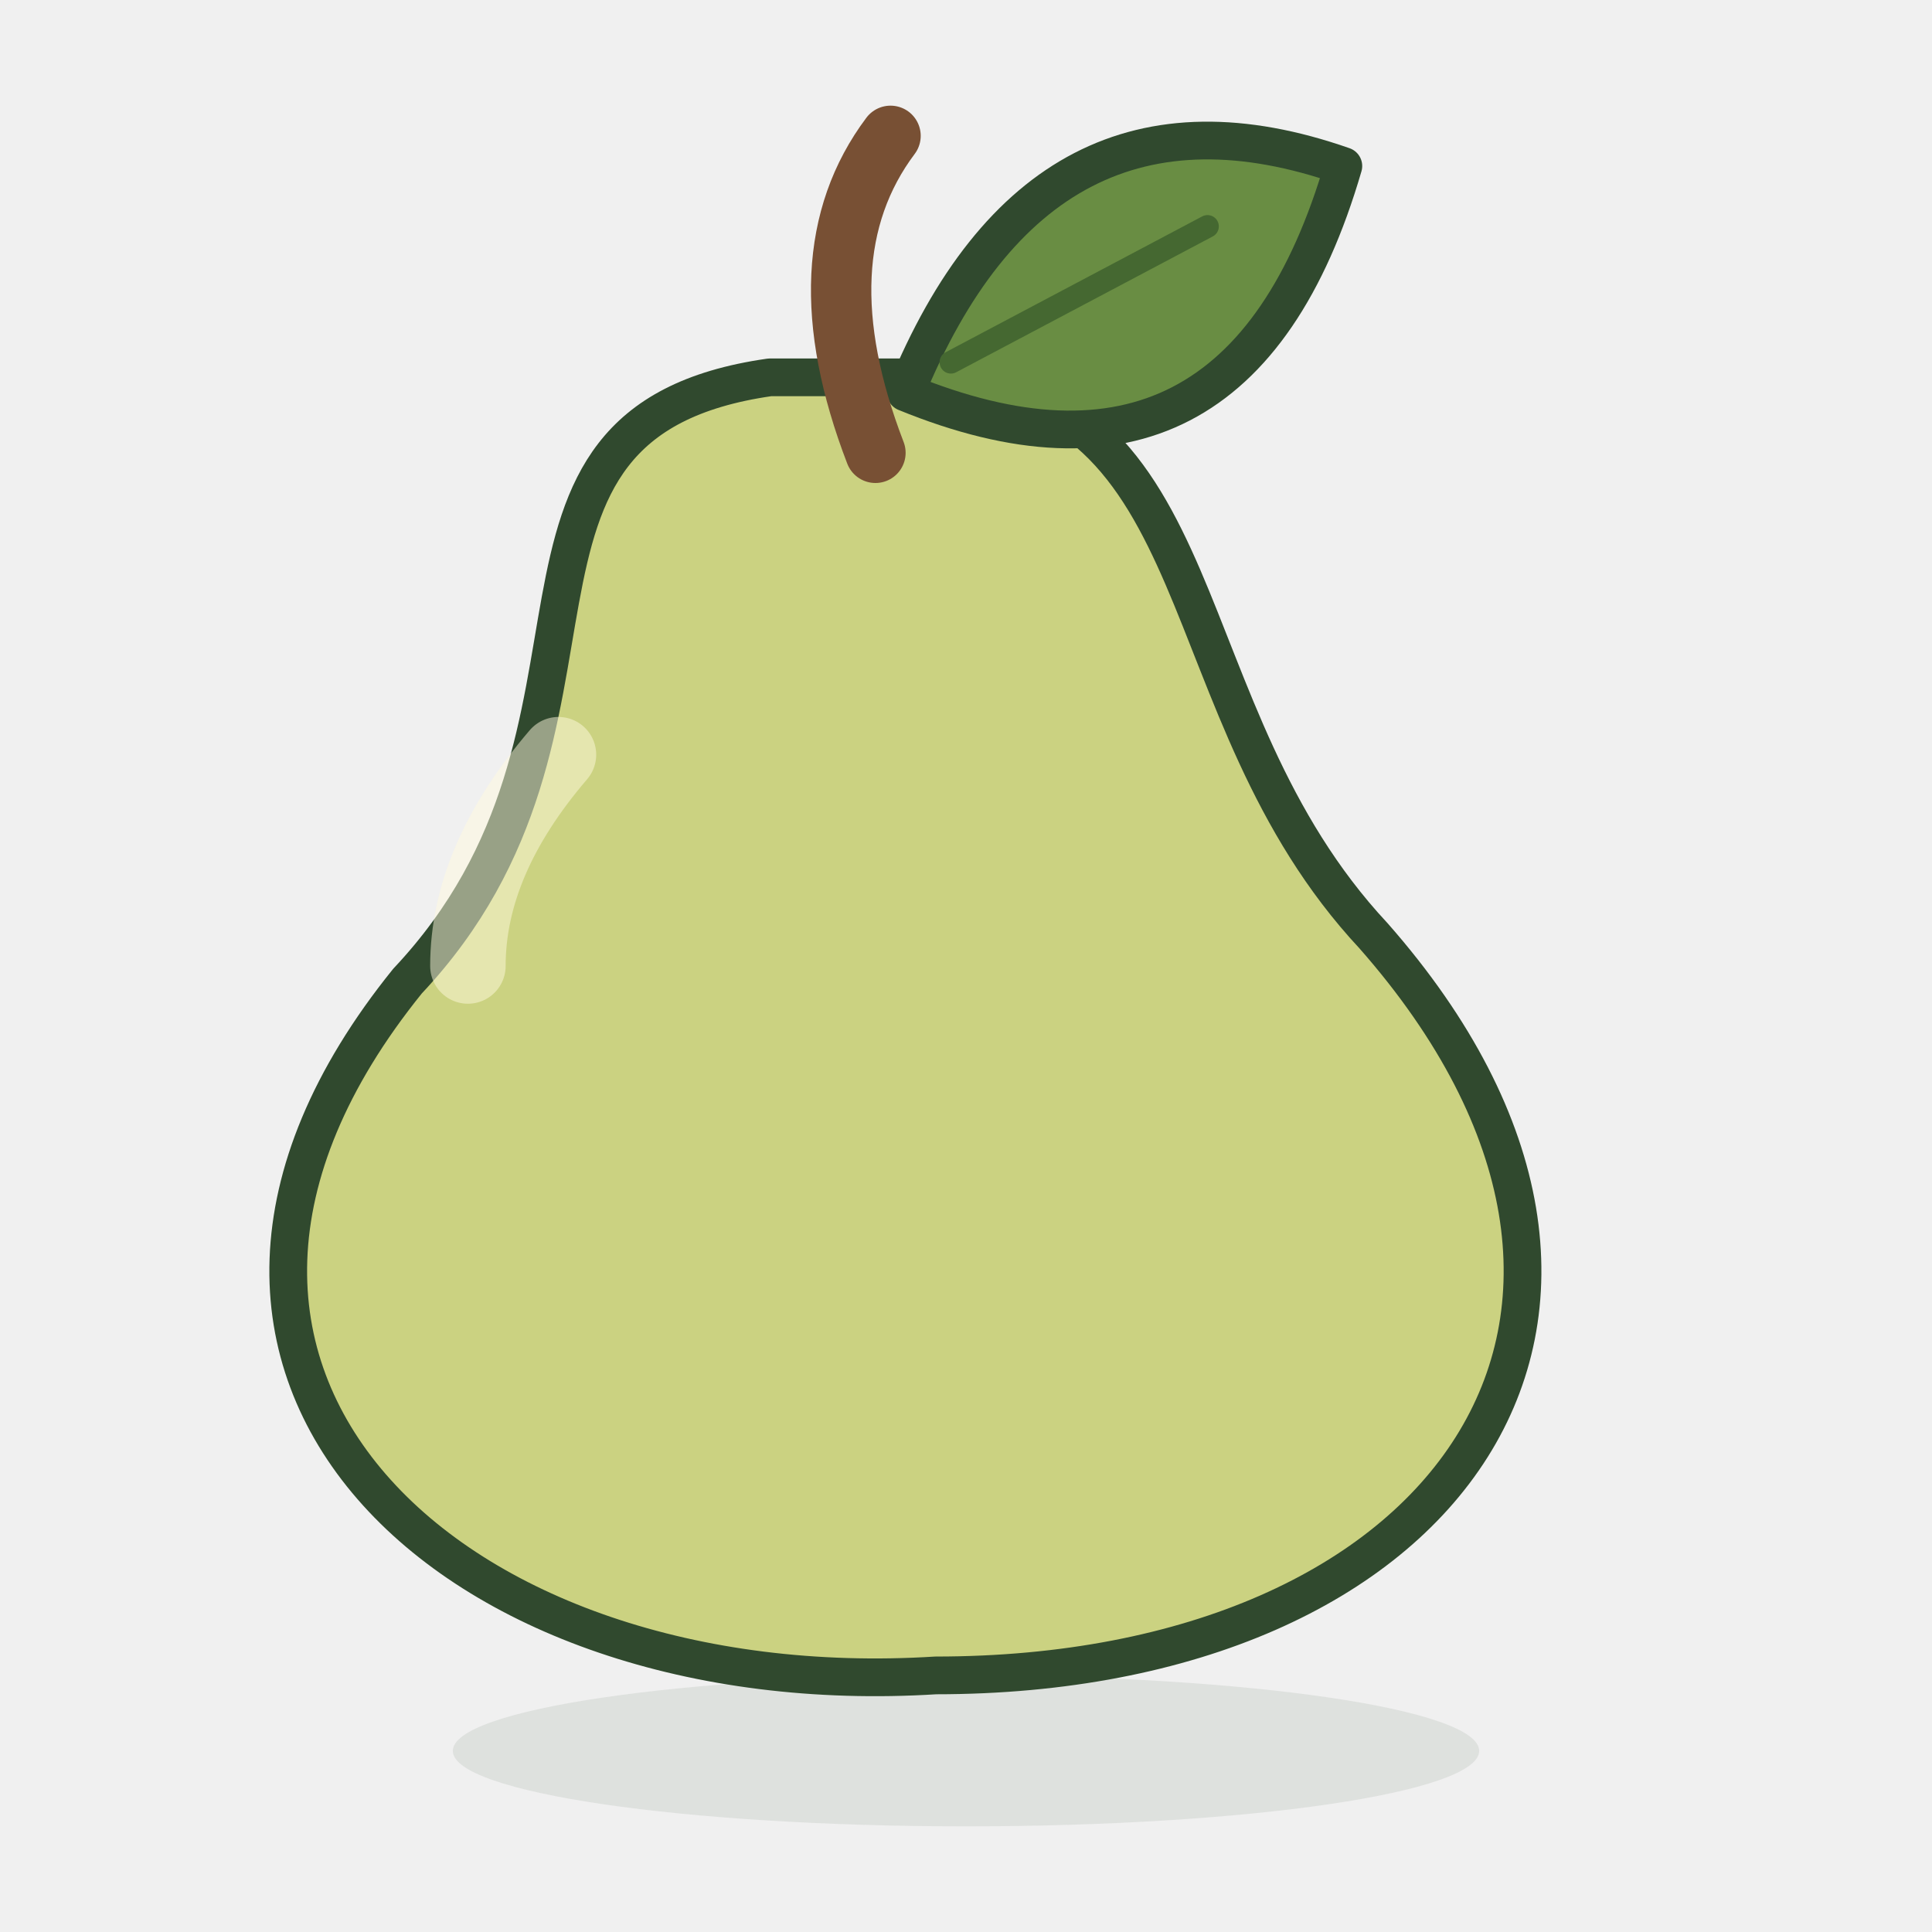
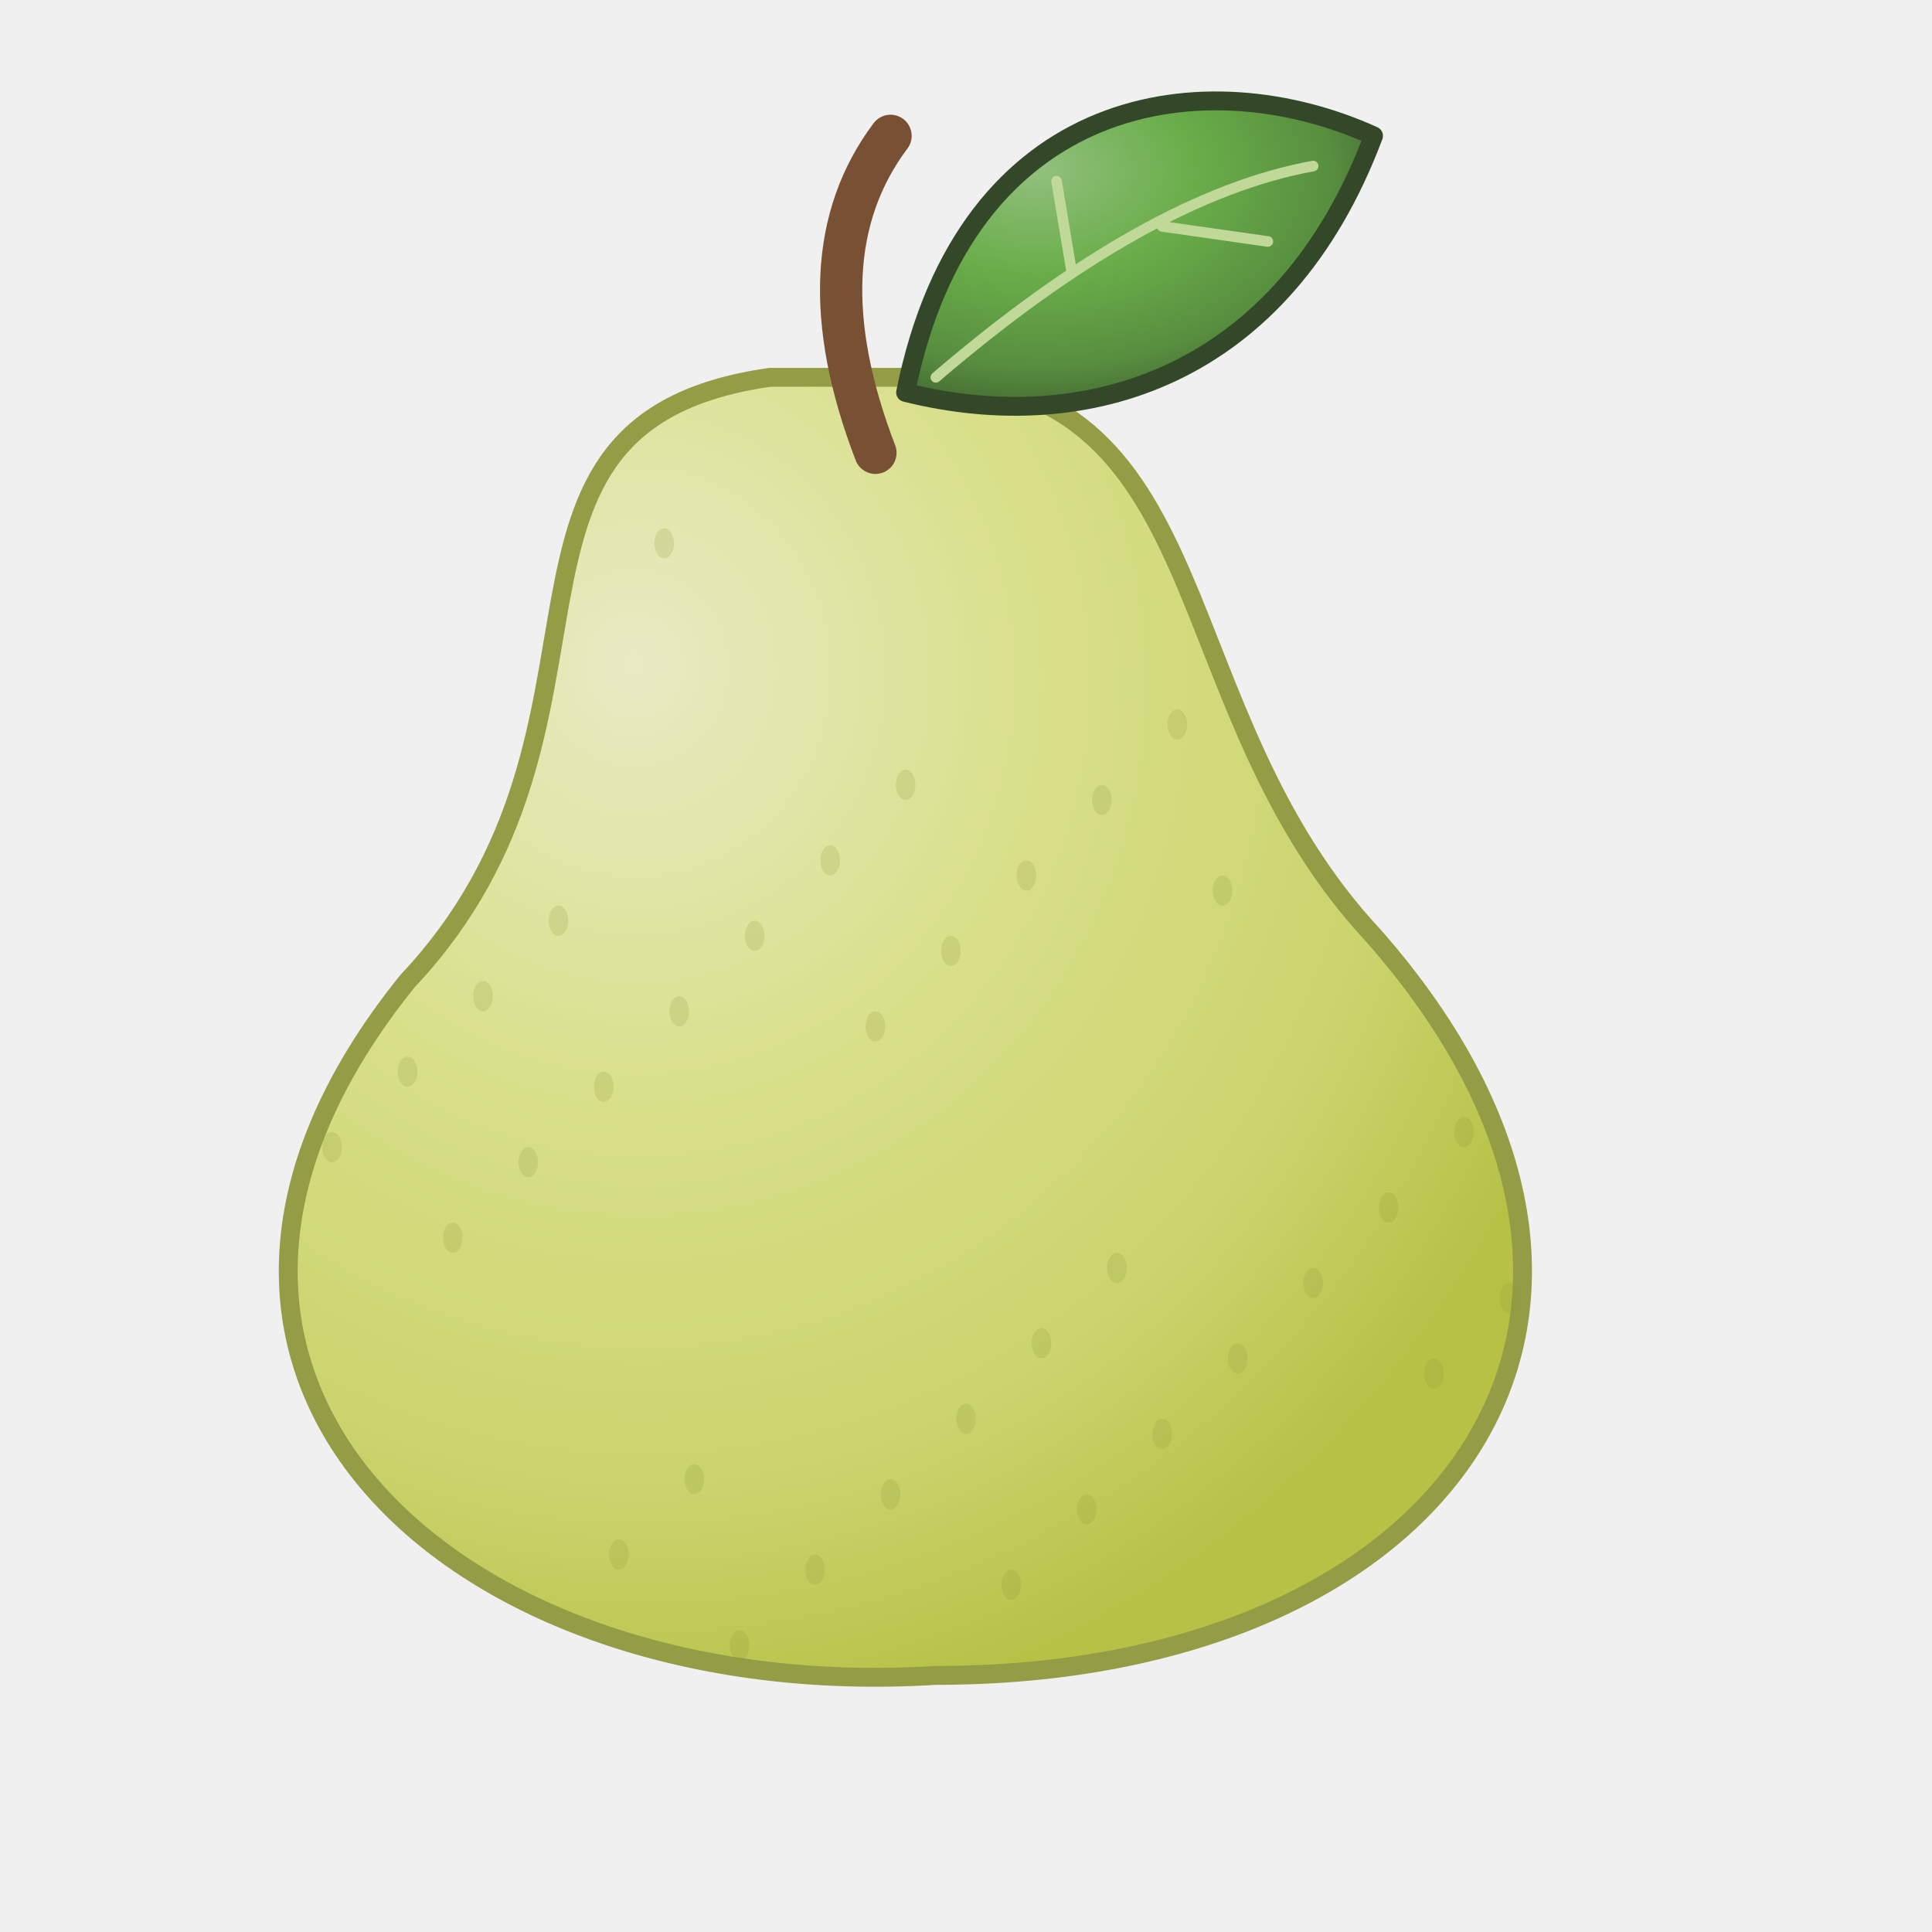
- <svg xmlns="http://www.w3.org/2000/svg" width="128" height="128" viewBox="0 0 128 128">
-   <ellipse cx="64" cy="116" rx="34" ry="5" fill="#30492e" opacity=".09" />
-   <path d="M51 25C30 28 43 48 27 65C6 91 30 113 62 111C96 111 113 87 91 62C77 47 81 26 62 25Z" fill="#cbd281" stroke="#30492e" stroke-width="2.5" stroke-linejoin="round" stroke-linecap="round" />
-   <path d="M60 26q9 -22 29 -15q-7 24 -29 15" fill="#698d43" stroke="#30492e" stroke-width="2.5" stroke-linejoin="round" stroke-linecap="round" />
-   <path d="M63 24l17 -9" fill="none" stroke="#456831" stroke-width="1.5" stroke-linejoin="round" stroke-linecap="round" />
-   <path d="M58 30q-5 -13 1 -21" fill="none" stroke="#785034" stroke-width="4" stroke-linejoin="round" stroke-linecap="round" />
-   <path d="M37 50q-6 7 -6 14" fill="none" stroke="#fff9dd" stroke-width="5" stroke-linecap="round" opacity=".5" />
+ <svg xmlns="http://www.w3.org/2000/svg" width="256" height="256" viewBox="0 0 128 128">
+   <defs>
+     <radialGradient id="f0" cx="29%" cy="25%" r="80%" fx="28%" fy="22%">
+       <stop offset="0%" stop-color="#e8ebc4" />
+       <stop offset="42%" stop-color="#d8df88" />
+       <stop offset="78%" stop-color="#cad36b" />
+       <stop offset="100%" stop-color="#b6c146" />
+     </radialGradient>
+     <clipPath id="skin">
+       <path d="M51 25C30 28 43 48 27 65C6 91 30 113 62 111C96 111 113 87 91 62C77 47 81 26 62 25Z" fill="#fff" stroke="none" stroke-width="1.25" stroke-linejoin="round" stroke-linecap="round" />
+     </clipPath>
+     <radialGradient id="f1" cx="29%" cy="25%" r="80%" fx="28%" fy="22%">
+       <stop offset="0%" stop-color="#92c07d" />
+       <stop offset="42%" stop-color="#69ad49" />
+       <stop offset="78%" stop-color="#588e3f" />
+       <stop offset="100%" stop-color="#416430" />
+     </radialGradient>
+   </defs>
+   <g>
+     <path d="M51 25C30 28 43 48 27 65C6 91 30 113 62 111C96 111 113 87 91 62C77 47 81 26 62 25Z" fill="url(#f0)" stroke="#959c46" stroke-width="1.25" stroke-linejoin="round" stroke-linecap="round" />
+     <g clip-path="url(#skin)">
+       <ellipse cx="88" cy="38" rx=".65" ry="1" fill="#8c9435" opacity=".20" />
+       <ellipse cx="37" cy="61" rx=".65" ry="1" fill="#8c9435" opacity=".20" />
+       <ellipse cx="74" cy="84" rx=".65" ry="1" fill="#8c9435" opacity=".20" />
+       <ellipse cx="23" cy="107" rx=".65" ry="1" fill="#8c9435" opacity=".20" />
+       <ellipse cx="60" cy="52" rx=".65" ry="1" fill="#8c9435" opacity=".20" />
+       <ellipse cx="97" cy="75" rx=".65" ry="1" fill="#8c9435" opacity=".20" />
+       <ellipse cx="46" cy="98" rx=".65" ry="1" fill="#8c9435" opacity=".20" />
+       <ellipse cx="83" cy="43" rx=".65" ry="1" fill="#8c9435" opacity=".20" />
+       <ellipse cx="32" cy="66" rx=".65" ry="1" fill="#8c9435" opacity=".20" />
+       <ellipse cx="69" cy="89" rx=".65" ry="1" fill="#8c9435" opacity=".20" />
+       <ellipse cx="106" cy="34" rx=".65" ry="1" fill="#8c9435" opacity=".20" />
+       <ellipse cx="55" cy="57" rx=".65" ry="1" fill="#8c9435" opacity=".20" />
+       <ellipse cx="92" cy="80" rx=".65" ry="1" fill="#8c9435" opacity=".20" />
+       <ellipse cx="41" cy="103" rx=".65" ry="1" fill="#8c9435" opacity=".20" />
+       <ellipse cx="78" cy="48" rx=".65" ry="1" fill="#8c9435" opacity=".20" />
+       <ellipse cx="27" cy="71" rx=".65" ry="1" fill="#8c9435" opacity=".20" />
+       <ellipse cx="64" cy="94" rx=".65" ry="1" fill="#8c9435" opacity=".20" />
+       <ellipse cx="101" cy="39" rx=".65" ry="1" fill="#8c9435" opacity=".20" />
+       <ellipse cx="50" cy="62" rx=".65" ry="1" fill="#8c9435" opacity=".20" />
+       <ellipse cx="87" cy="85" rx=".65" ry="1" fill="#8c9435" opacity=".20" />
+       <ellipse cx="36" cy="108" rx=".65" ry="1" fill="#8c9435" opacity=".20" />
+       <ellipse cx="73" cy="53" rx=".65" ry="1" fill="#8c9435" opacity=".20" />
+       <ellipse cx="22" cy="76" rx=".65" ry="1" fill="#8c9435" opacity=".20" />
+       <ellipse cx="59" cy="99" rx=".65" ry="1" fill="#8c9435" opacity=".20" />
+       <ellipse cx="96" cy="44" rx=".65" ry="1" fill="#8c9435" opacity=".20" />
+       <ellipse cx="45" cy="67" rx=".65" ry="1" fill="#8c9435" opacity=".20" />
+       <ellipse cx="82" cy="90" rx=".65" ry="1" fill="#8c9435" opacity=".20" />
+       <ellipse cx="31" cy="35" rx=".65" ry="1" fill="#8c9435" opacity=".20" />
+       <ellipse cx="68" cy="58" rx=".65" ry="1" fill="#8c9435" opacity=".20" />
+       <ellipse cx="105" cy="81" rx=".65" ry="1" fill="#8c9435" opacity=".20" />
+       <ellipse cx="54" cy="104" rx=".65" ry="1" fill="#8c9435" opacity=".20" />
+       <ellipse cx="91" cy="49" rx=".65" ry="1" fill="#8c9435" opacity=".20" />
+       <ellipse cx="40" cy="72" rx=".65" ry="1" fill="#8c9435" opacity=".20" />
+       <ellipse cx="77" cy="95" rx=".65" ry="1" fill="#8c9435" opacity=".20" />
+       <ellipse cx="26" cy="40" rx=".65" ry="1" fill="#8c9435" opacity=".20" />
+       <ellipse cx="63" cy="63" rx=".65" ry="1" fill="#8c9435" opacity=".20" />
+       <ellipse cx="100" cy="86" rx=".65" ry="1" fill="#8c9435" opacity=".20" />
+       <ellipse cx="49" cy="109" rx=".65" ry="1" fill="#8c9435" opacity=".20" />
+       <ellipse cx="86" cy="54" rx=".65" ry="1" fill="#8c9435" opacity=".20" />
+       <ellipse cx="35" cy="77" rx=".65" ry="1" fill="#8c9435" opacity=".20" />
+       <ellipse cx="72" cy="100" rx=".65" ry="1" fill="#8c9435" opacity=".20" />
+       <ellipse cx="21" cy="45" rx=".65" ry="1" fill="#8c9435" opacity=".20" />
+       <ellipse cx="58" cy="68" rx=".65" ry="1" fill="#8c9435" opacity=".20" />
+       <ellipse cx="95" cy="91" rx=".65" ry="1" fill="#8c9435" opacity=".20" />
+       <ellipse cx="44" cy="36" rx=".65" ry="1" fill="#8c9435" opacity=".20" />
+       <ellipse cx="81" cy="59" rx=".65" ry="1" fill="#8c9435" opacity=".20" />
+       <ellipse cx="30" cy="82" rx=".65" ry="1" fill="#8c9435" opacity=".20" />
+       <ellipse cx="67" cy="105" rx=".65" ry="1" fill="#8c9435" opacity=".20" />
+     </g>
+     <path d="M60 26C64 6 80 4 91 9C85 25 72 29 60 26Z" fill="url(#f1)" stroke="#334729" stroke-width="1.25" stroke-linejoin="round" stroke-linecap="round" />
+     <path d="M62 25Q76 13 87 11M71 18l-1 -6M77 15l7 1" fill="none" stroke="#c1d998" stroke-width="0.7" stroke-linejoin="round" stroke-linecap="round" />
+     <path d="M58 30q-5 -13 1 -21" fill="none" stroke="#785034" stroke-width="2.8" stroke-linejoin="round" stroke-linecap="round" />
+   </g>
</svg>
